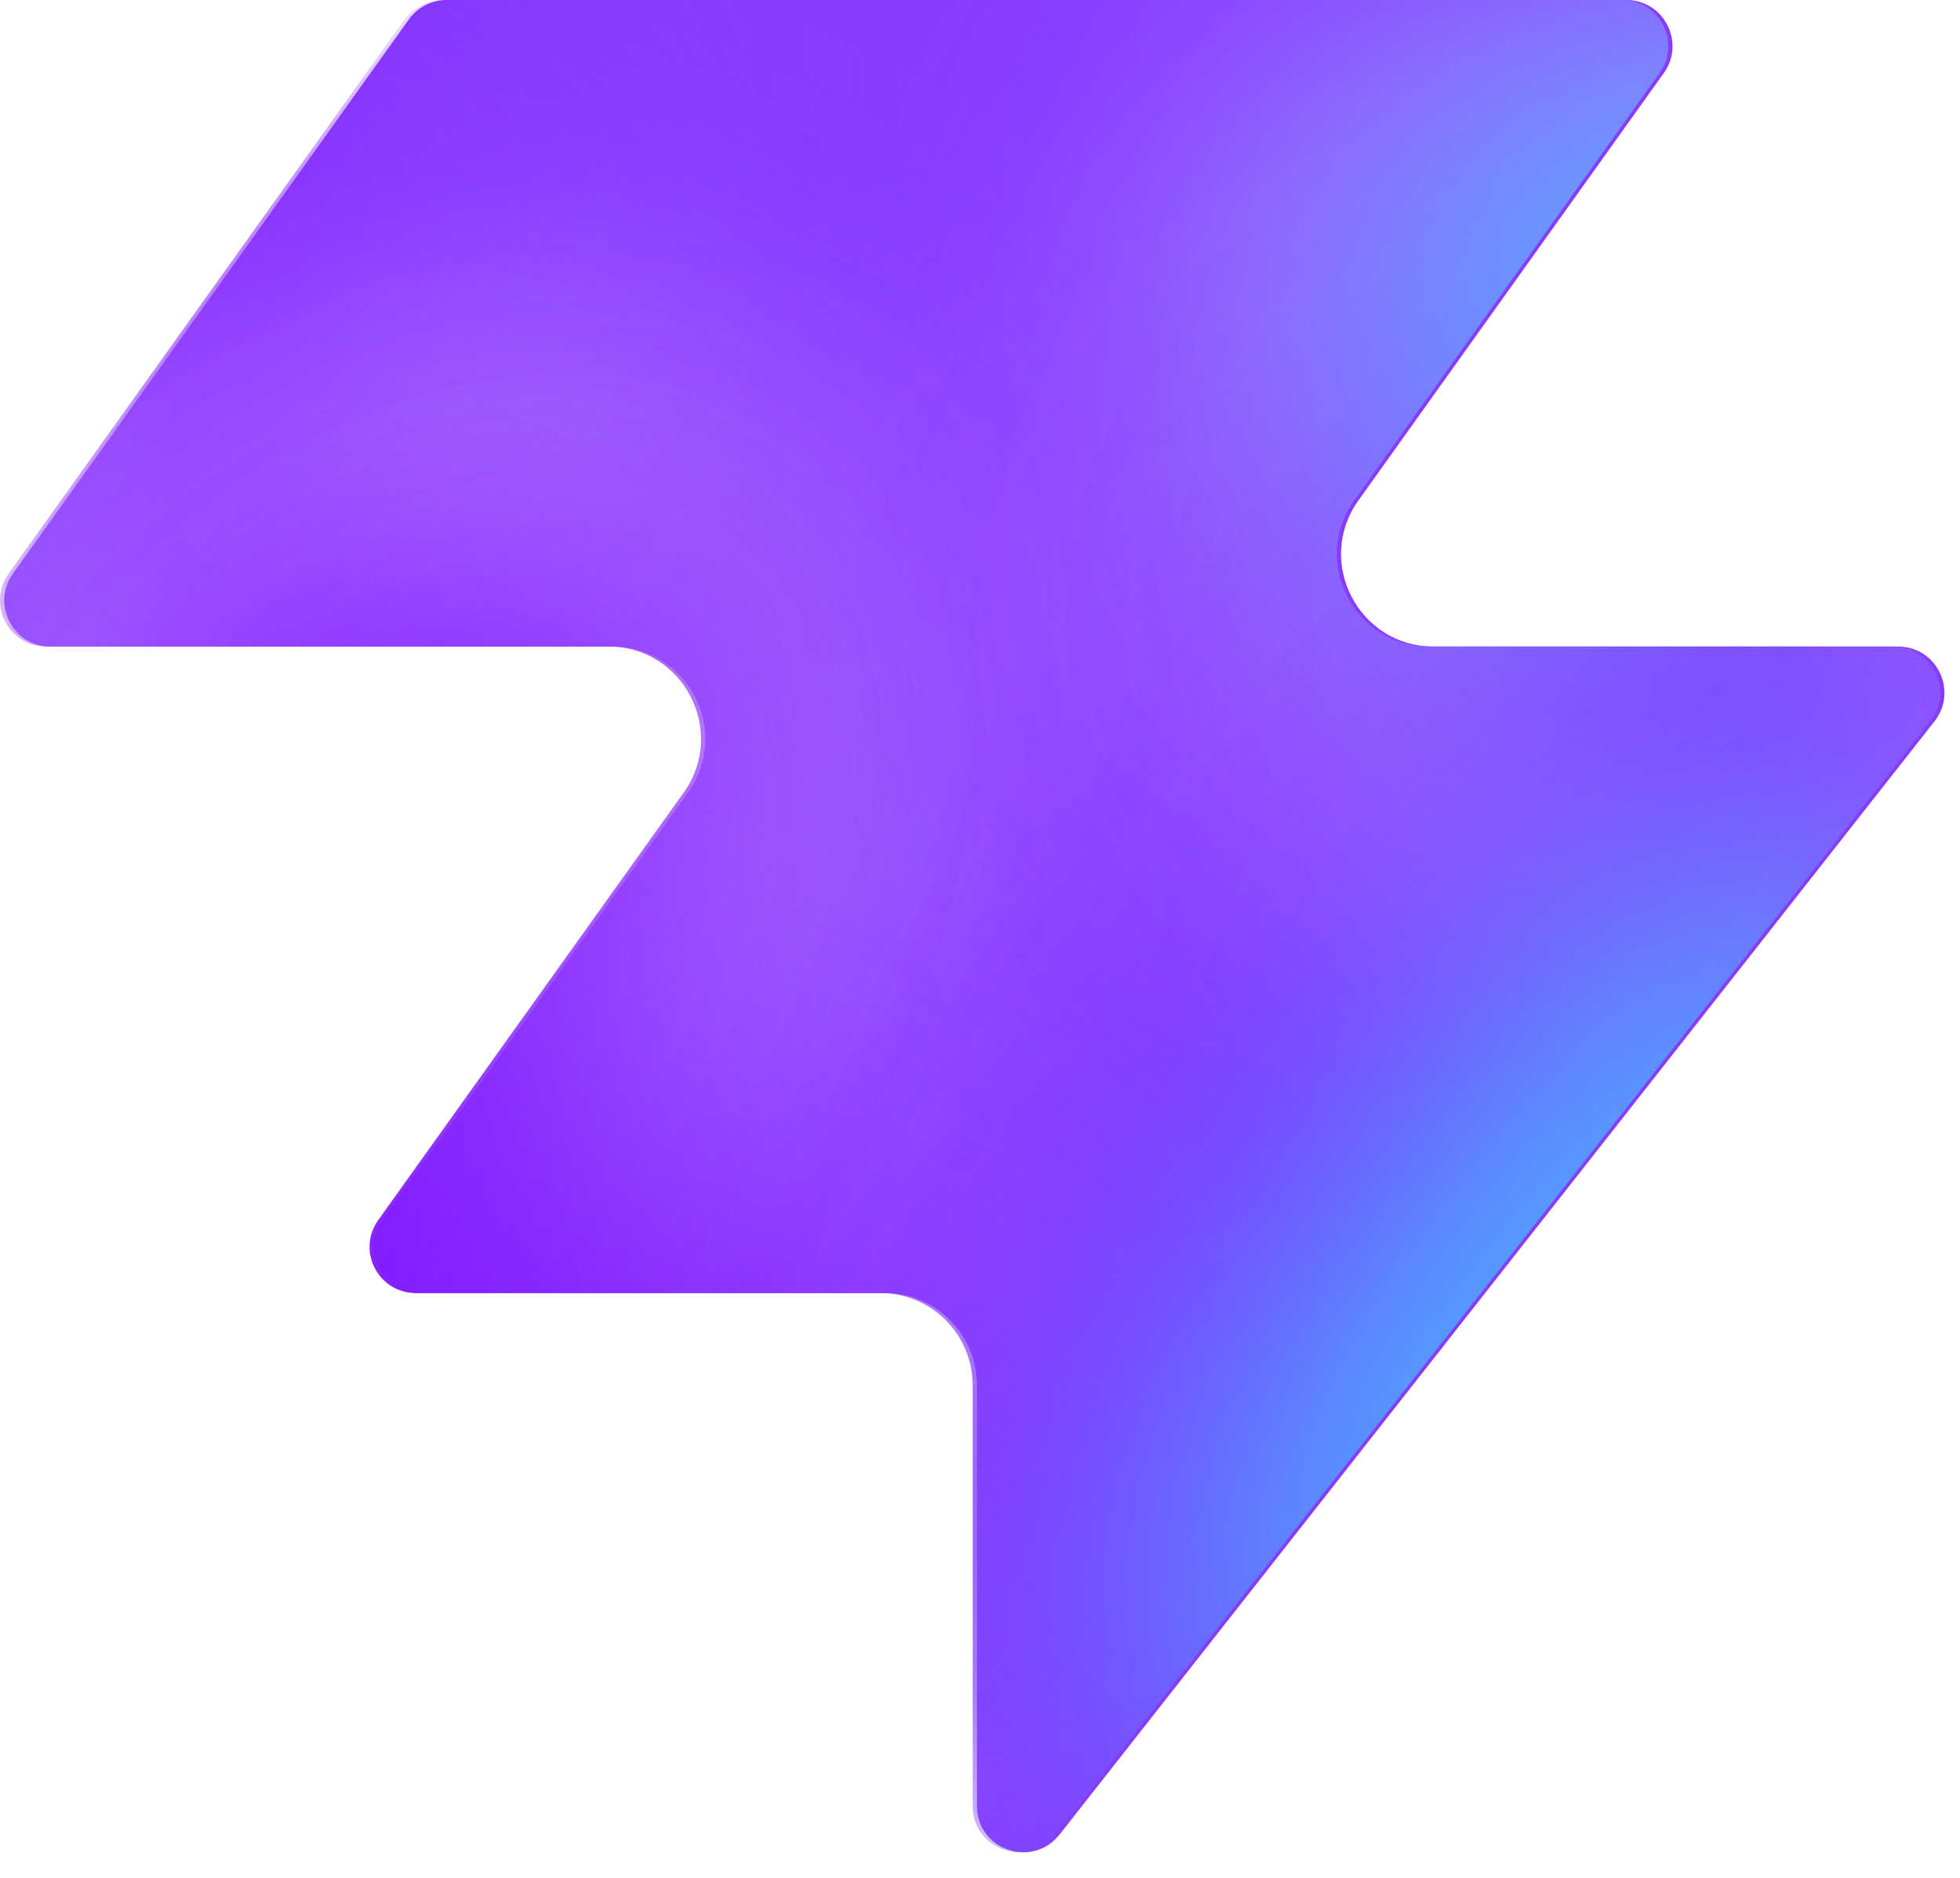
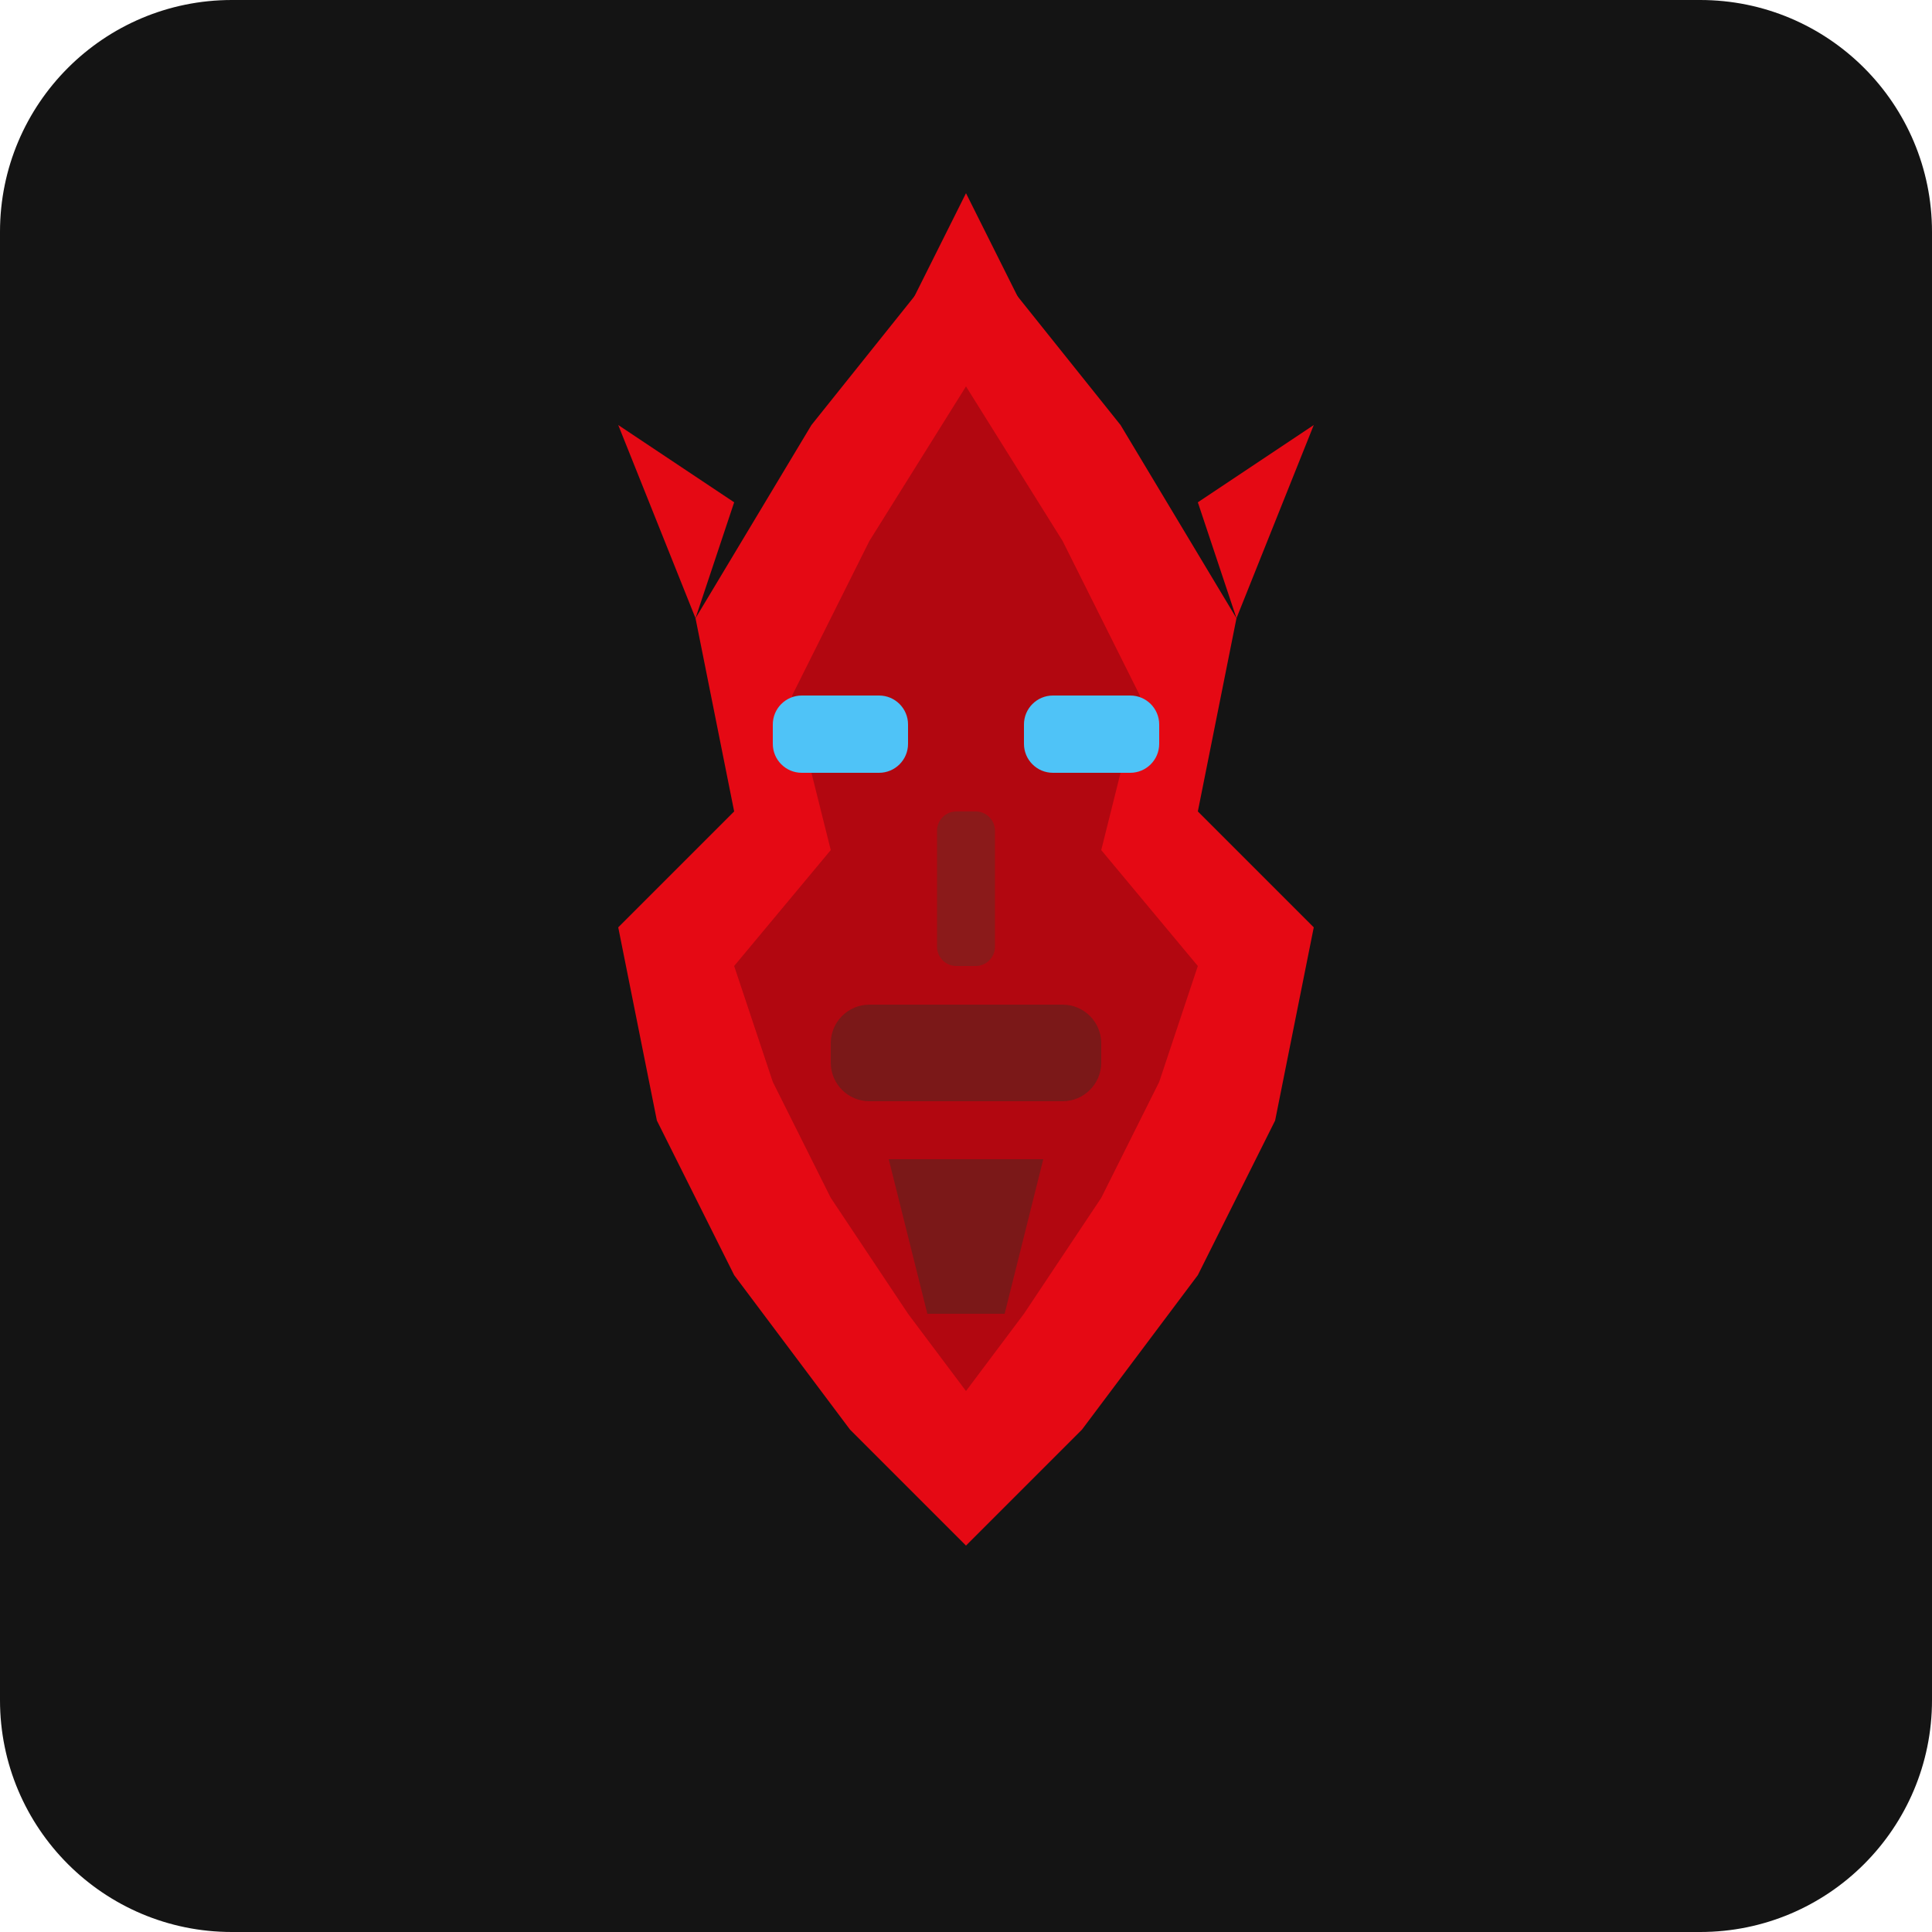
- <svg xmlns="http://www.w3.org/2000/svg" width="48" height="46" fill="none" viewBox="0 0 48 46">
-   <path fill="#863bff" d="M25.946 44.938c-.664.845-2.021.375-2.021-.698V33.937a2.26 2.26 0 0 0-2.262-2.262H10.287c-.92 0-1.456-1.04-.92-1.788l7.48-10.471c1.07-1.497 0-3.578-1.842-3.578H1.237c-.92 0-1.456-1.04-.92-1.788L10.013.474c.214-.297.556-.474.92-.474h28.894c.92 0 1.456 1.04.92 1.788l-7.48 10.471c-1.07 1.498 0 3.579 1.842 3.579h11.377c.943 0 1.473 1.088.89 1.83L25.947 44.94z" style="fill:#863bff;fill:color(display-p3 .525 .23 1);fill-opacity:1" />
-   <mask id="a" width="48" height="46" x="0" y="0" maskUnits="userSpaceOnUse" style="mask-type:alpha">
-     <path fill="#000" d="M25.842 44.938c-.664.844-2.021.375-2.021-.698V33.937a2.26 2.26 0 0 0-2.262-2.262H10.183c-.92 0-1.456-1.04-.92-1.788l7.48-10.471c1.07-1.498 0-3.579-1.842-3.579H1.133c-.92 0-1.456-1.04-.92-1.787L9.91.473c.214-.297.556-.474.92-.474h28.894c.92 0 1.456 1.04.92 1.788l-7.48 10.471c-1.07 1.498 0 3.578 1.842 3.578h11.377c.943 0 1.473 1.088.89 1.832L25.843 44.94z" style="fill:#000;fill-opacity:1" />
-   </mask>
-   <g mask="url(#a)">
-     <g filter="url(#b)">
-       <ellipse cx="5.508" cy="14.704" fill="#ede6ff" rx="5.508" ry="14.704" style="fill:#ede6ff;fill:color(display-p3 .927 .903 1);fill-opacity:1" transform="matrix(.00324 1 1 -.00324 -4.47 31.516)" />
-     </g>
-     <g filter="url(#c)">
-       <ellipse cx="10.399" cy="29.851" fill="#ede6ff" rx="10.399" ry="29.851" style="fill:#ede6ff;fill:color(display-p3 .927 .903 1);fill-opacity:1" transform="matrix(.00324 1 1 -.00324 -39.328 7.883)" />
-     </g>
-     <g filter="url(#d)">
-       <ellipse cx="5.508" cy="30.487" fill="#7e14ff" rx="5.508" ry="30.487" style="fill:#7e14ff;fill:color(display-p3 .492 .077 1);fill-opacity:1" transform="rotate(89.814 -25.913 -14.639)scale(1 -1)" />
-     </g>
-     <g filter="url(#e)">
-       <ellipse cx="5.508" cy="30.599" fill="#7e14ff" rx="5.508" ry="30.599" style="fill:#7e14ff;fill:color(display-p3 .492 .077 1);fill-opacity:1" transform="rotate(89.814 -32.644 -3.334)scale(1 -1)" />
-     </g>
-     <g filter="url(#f)">
-       <ellipse cx="5.508" cy="30.599" fill="#7e14ff" rx="5.508" ry="30.599" style="fill:#7e14ff;fill:color(display-p3 .492 .077 1);fill-opacity:1" transform="matrix(.00324 1 1 -.00324 -34.34 30.47)" />
-     </g>
-     <g filter="url(#g)">
-       <ellipse cx="14.072" cy="22.078" fill="#ede6ff" rx="14.072" ry="22.078" style="fill:#ede6ff;fill:color(display-p3 .927 .903 1);fill-opacity:1" transform="rotate(93.35 24.506 48.493)scale(-1 1)" />
-     </g>
-     <g filter="url(#h)">
-       <ellipse cx="3.47" cy="21.501" fill="#7e14ff" rx="3.47" ry="21.501" style="fill:#7e14ff;fill:color(display-p3 .492 .077 1);fill-opacity:1" transform="rotate(89.009 28.708 47.59)scale(-1 1)" />
-     </g>
-     <g filter="url(#i)">
-       <ellipse cx="3.47" cy="21.501" fill="#7e14ff" rx="3.47" ry="21.501" style="fill:#7e14ff;fill:color(display-p3 .492 .077 1);fill-opacity:1" transform="rotate(89.009 28.708 47.59)scale(-1 1)" />
-     </g>
-     <g filter="url(#j)">
-       <ellipse cx=".387" cy="8.972" fill="#7e14ff" rx="4.407" ry="29.108" style="fill:#7e14ff;fill:color(display-p3 .492 .077 1);fill-opacity:1" transform="rotate(39.51 .387 8.972)" />
-     </g>
-     <g filter="url(#k)">
-       <ellipse cx="47.523" cy="-6.092" fill="#7e14ff" rx="4.407" ry="29.108" style="fill:#7e14ff;fill:color(display-p3 .492 .077 1);fill-opacity:1" transform="rotate(37.892 47.523 -6.092)" />
-     </g>
-     <g filter="url(#l)">
-       <ellipse cx="41.412" cy="6.333" fill="#47bfff" rx="5.971" ry="9.665" style="fill:#47bfff;fill:color(display-p3 .28 .748 1);fill-opacity:1" transform="rotate(37.892 41.412 6.333)" />
-     </g>
-     <g filter="url(#m)">
-       <ellipse cx="-1.879" cy="38.332" fill="#7e14ff" rx="4.407" ry="29.108" style="fill:#7e14ff;fill:color(display-p3 .492 .077 1);fill-opacity:1" transform="rotate(37.892 -1.88 38.332)" />
-     </g>
-     <g filter="url(#n)">
-       <ellipse cx="-1.879" cy="38.332" fill="#7e14ff" rx="4.407" ry="29.108" style="fill:#7e14ff;fill:color(display-p3 .492 .077 1);fill-opacity:1" transform="rotate(37.892 -1.88 38.332)" />
-     </g>
-     <g filter="url(#o)">
-       <ellipse cx="35.651" cy="29.907" fill="#7e14ff" rx="4.407" ry="29.108" style="fill:#7e14ff;fill:color(display-p3 .492 .077 1);fill-opacity:1" transform="rotate(37.892 35.651 29.907)" />
-     </g>
-     <g filter="url(#p)">
-       <ellipse cx="38.418" cy="32.4" fill="#47bfff" rx="5.971" ry="15.297" style="fill:#47bfff;fill:color(display-p3 .28 .748 1);fill-opacity:1" transform="rotate(37.892 38.418 32.4)" />
-     </g>
+ <svg xmlns="http://www.w3.org/2000/svg" viewBox="0 0 100 100">
+   <rect width="100" height="100" rx="12" fill="#141414" />
+   <g transform="translate(50,50)">
+     <path d="M0-38 L8-28 L14-18 L12-8 L18-2 L16 8 L12 16 L6 24 L0 30 L-6 24 L-12 16 L-16 8 L-18-2 L-12-8 L-14-18 L-8-28 Z" fill="#e50914" />
+     <path d="M0-30 L5-22 L9-14 L7-6 L12 0 L10 6 L7 12 L3 18 L0 22 L-3 18 L-7 12 L-10 6 L-12 0 L-7-6 L-9-14 L-5-22 Z" fill="#b20710" />
+     <rect x="-10" y="-14" width="7" height="4" rx="1.5" fill="#4fc3f7" />
+     <rect x="3" y="-14" width="7" height="4" rx="1.5" fill="#4fc3f7" />
+     <rect x="-1.5" y="-8" width="3" height="8" rx="1" fill="#8B1A1A" />
+     <rect x="-7" y="2" width="14" height="5" rx="2" fill="#7B1818" />
+     <path d="M-4 10 L4 10 L2 18 L-2 18 Z" fill="#7B1818" />
+     <path d="M0-40 L4-32 L-4-32 Z" fill="#e50914" />
+     <path d="M-14-18 L-18-28 L-12-24 Z" fill="#e50914" />
+     <path d="M14-18 L18-28 L12-24 Z" fill="#e50914" />
  </g>
-   <defs>
-     <filter id="b" width="60.045" height="41.654" x="-19.77" y="16.149" color-interpolation-filters="sRGB" filterUnits="userSpaceOnUse">
-       <feFlood flood-opacity="0" result="BackgroundImageFix" />
-       <feBlend in="SourceGraphic" in2="BackgroundImageFix" result="shape" />
-       <feGaussianBlur result="effect1_foregroundBlur_2002_17158" stdDeviation="7.659" />
-     </filter>
-     <filter id="c" width="90.34" height="51.437" x="-54.613" y="-7.533" color-interpolation-filters="sRGB" filterUnits="userSpaceOnUse">
-       <feFlood flood-opacity="0" result="BackgroundImageFix" />
-       <feBlend in="SourceGraphic" in2="BackgroundImageFix" result="shape" />
-       <feGaussianBlur result="effect1_foregroundBlur_2002_17158" stdDeviation="7.659" />
-     </filter>
-     <filter id="d" width="79.355" height="29.4" x="-49.64" y="2.03" color-interpolation-filters="sRGB" filterUnits="userSpaceOnUse">
-       <feFlood flood-opacity="0" result="BackgroundImageFix" />
-       <feBlend in="SourceGraphic" in2="BackgroundImageFix" result="shape" />
-       <feGaussianBlur result="effect1_foregroundBlur_2002_17158" stdDeviation="4.596" />
-     </filter>
-     <filter id="e" width="79.579" height="29.4" x="-45.045" y="20.029" color-interpolation-filters="sRGB" filterUnits="userSpaceOnUse">
-       <feFlood flood-opacity="0" result="BackgroundImageFix" />
-       <feBlend in="SourceGraphic" in2="BackgroundImageFix" result="shape" />
-       <feGaussianBlur result="effect1_foregroundBlur_2002_17158" stdDeviation="4.596" />
-     </filter>
-     <filter id="f" width="79.579" height="29.4" x="-43.513" y="21.178" color-interpolation-filters="sRGB" filterUnits="userSpaceOnUse">
-       <feFlood flood-opacity="0" result="BackgroundImageFix" />
-       <feBlend in="SourceGraphic" in2="BackgroundImageFix" result="shape" />
-       <feGaussianBlur result="effect1_foregroundBlur_2002_17158" stdDeviation="4.596" />
-     </filter>
-     <filter id="g" width="74.749" height="58.852" x="15.756" y="-17.901" color-interpolation-filters="sRGB" filterUnits="userSpaceOnUse">
-       <feFlood flood-opacity="0" result="BackgroundImageFix" />
-       <feBlend in="SourceGraphic" in2="BackgroundImageFix" result="shape" />
-       <feGaussianBlur result="effect1_foregroundBlur_2002_17158" stdDeviation="7.659" />
-     </filter>
-     <filter id="h" width="61.377" height="25.362" x="23.548" y="2.284" color-interpolation-filters="sRGB" filterUnits="userSpaceOnUse">
-       <feFlood flood-opacity="0" result="BackgroundImageFix" />
-       <feBlend in="SourceGraphic" in2="BackgroundImageFix" result="shape" />
-       <feGaussianBlur result="effect1_foregroundBlur_2002_17158" stdDeviation="4.596" />
-     </filter>
-     <filter id="i" width="61.377" height="25.362" x="23.548" y="2.284" color-interpolation-filters="sRGB" filterUnits="userSpaceOnUse">
-       <feFlood flood-opacity="0" result="BackgroundImageFix" />
-       <feBlend in="SourceGraphic" in2="BackgroundImageFix" result="shape" />
-       <feGaussianBlur result="effect1_foregroundBlur_2002_17158" stdDeviation="4.596" />
-     </filter>
-     <filter id="j" width="56.045" height="63.649" x="-27.636" y="-22.853" color-interpolation-filters="sRGB" filterUnits="userSpaceOnUse">
-       <feFlood flood-opacity="0" result="BackgroundImageFix" />
-       <feBlend in="SourceGraphic" in2="BackgroundImageFix" result="shape" />
-       <feGaussianBlur result="effect1_foregroundBlur_2002_17158" stdDeviation="4.596" />
-     </filter>
-     <filter id="k" width="54.814" height="64.646" x="20.116" y="-38.415" color-interpolation-filters="sRGB" filterUnits="userSpaceOnUse">
-       <feFlood flood-opacity="0" result="BackgroundImageFix" />
-       <feBlend in="SourceGraphic" in2="BackgroundImageFix" result="shape" />
-       <feGaussianBlur result="effect1_foregroundBlur_2002_17158" stdDeviation="4.596" />
-     </filter>
-     <filter id="l" width="33.541" height="35.313" x="24.641" y="-11.323" color-interpolation-filters="sRGB" filterUnits="userSpaceOnUse">
-       <feFlood flood-opacity="0" result="BackgroundImageFix" />
-       <feBlend in="SourceGraphic" in2="BackgroundImageFix" result="shape" />
-       <feGaussianBlur result="effect1_foregroundBlur_2002_17158" stdDeviation="4.596" />
-     </filter>
-     <filter id="m" width="54.814" height="64.646" x="-29.286" y="6.009" color-interpolation-filters="sRGB" filterUnits="userSpaceOnUse">
-       <feFlood flood-opacity="0" result="BackgroundImageFix" />
-       <feBlend in="SourceGraphic" in2="BackgroundImageFix" result="shape" />
-       <feGaussianBlur result="effect1_foregroundBlur_2002_17158" stdDeviation="4.596" />
-     </filter>
-     <filter id="n" width="54.814" height="64.646" x="-29.286" y="6.009" color-interpolation-filters="sRGB" filterUnits="userSpaceOnUse">
-       <feFlood flood-opacity="0" result="BackgroundImageFix" />
-       <feBlend in="SourceGraphic" in2="BackgroundImageFix" result="shape" />
-       <feGaussianBlur result="effect1_foregroundBlur_2002_17158" stdDeviation="4.596" />
-     </filter>
-     <filter id="o" width="54.814" height="64.646" x="8.244" y="-2.416" color-interpolation-filters="sRGB" filterUnits="userSpaceOnUse">
-       <feFlood flood-opacity="0" result="BackgroundImageFix" />
-       <feBlend in="SourceGraphic" in2="BackgroundImageFix" result="shape" />
-       <feGaussianBlur result="effect1_foregroundBlur_2002_17158" stdDeviation="4.596" />
-     </filter>
-     <filter id="p" width="39.409" height="43.623" x="18.713" y="10.588" color-interpolation-filters="sRGB" filterUnits="userSpaceOnUse">
-       <feFlood flood-opacity="0" result="BackgroundImageFix" />
-       <feBlend in="SourceGraphic" in2="BackgroundImageFix" result="shape" />
-       <feGaussianBlur result="effect1_foregroundBlur_2002_17158" stdDeviation="4.596" />
-     </filter>
-   </defs>
</svg>
